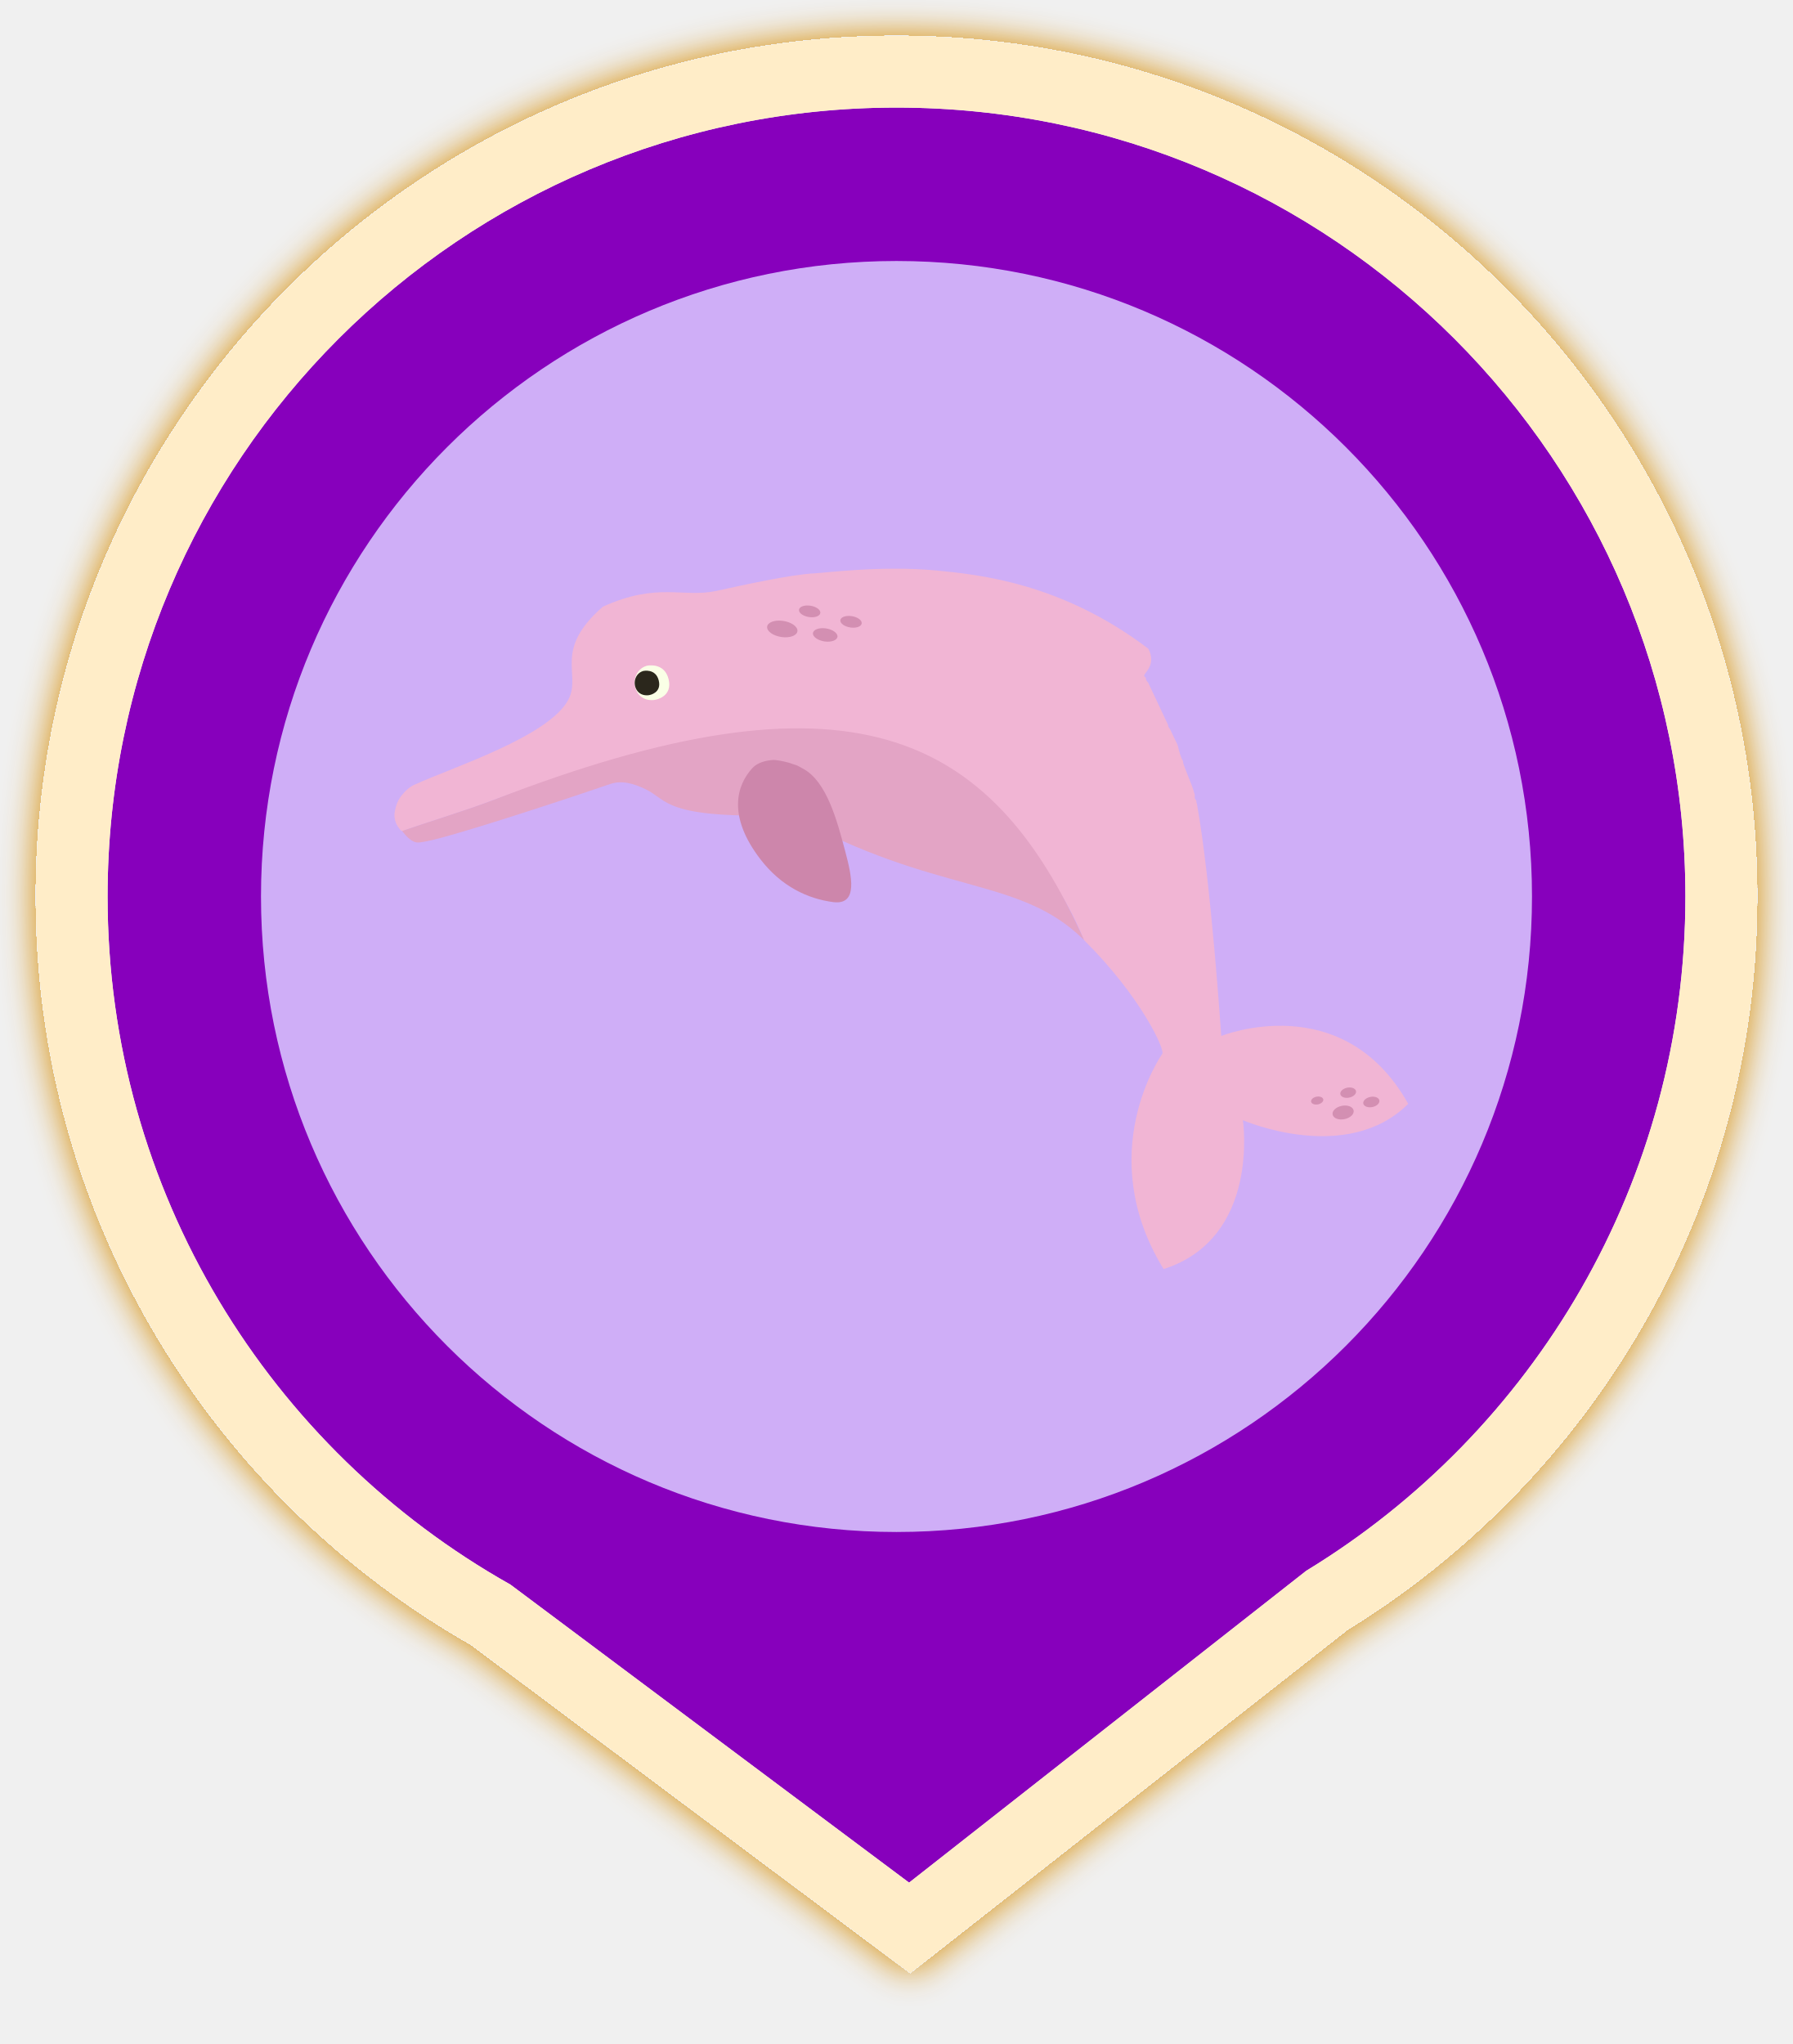
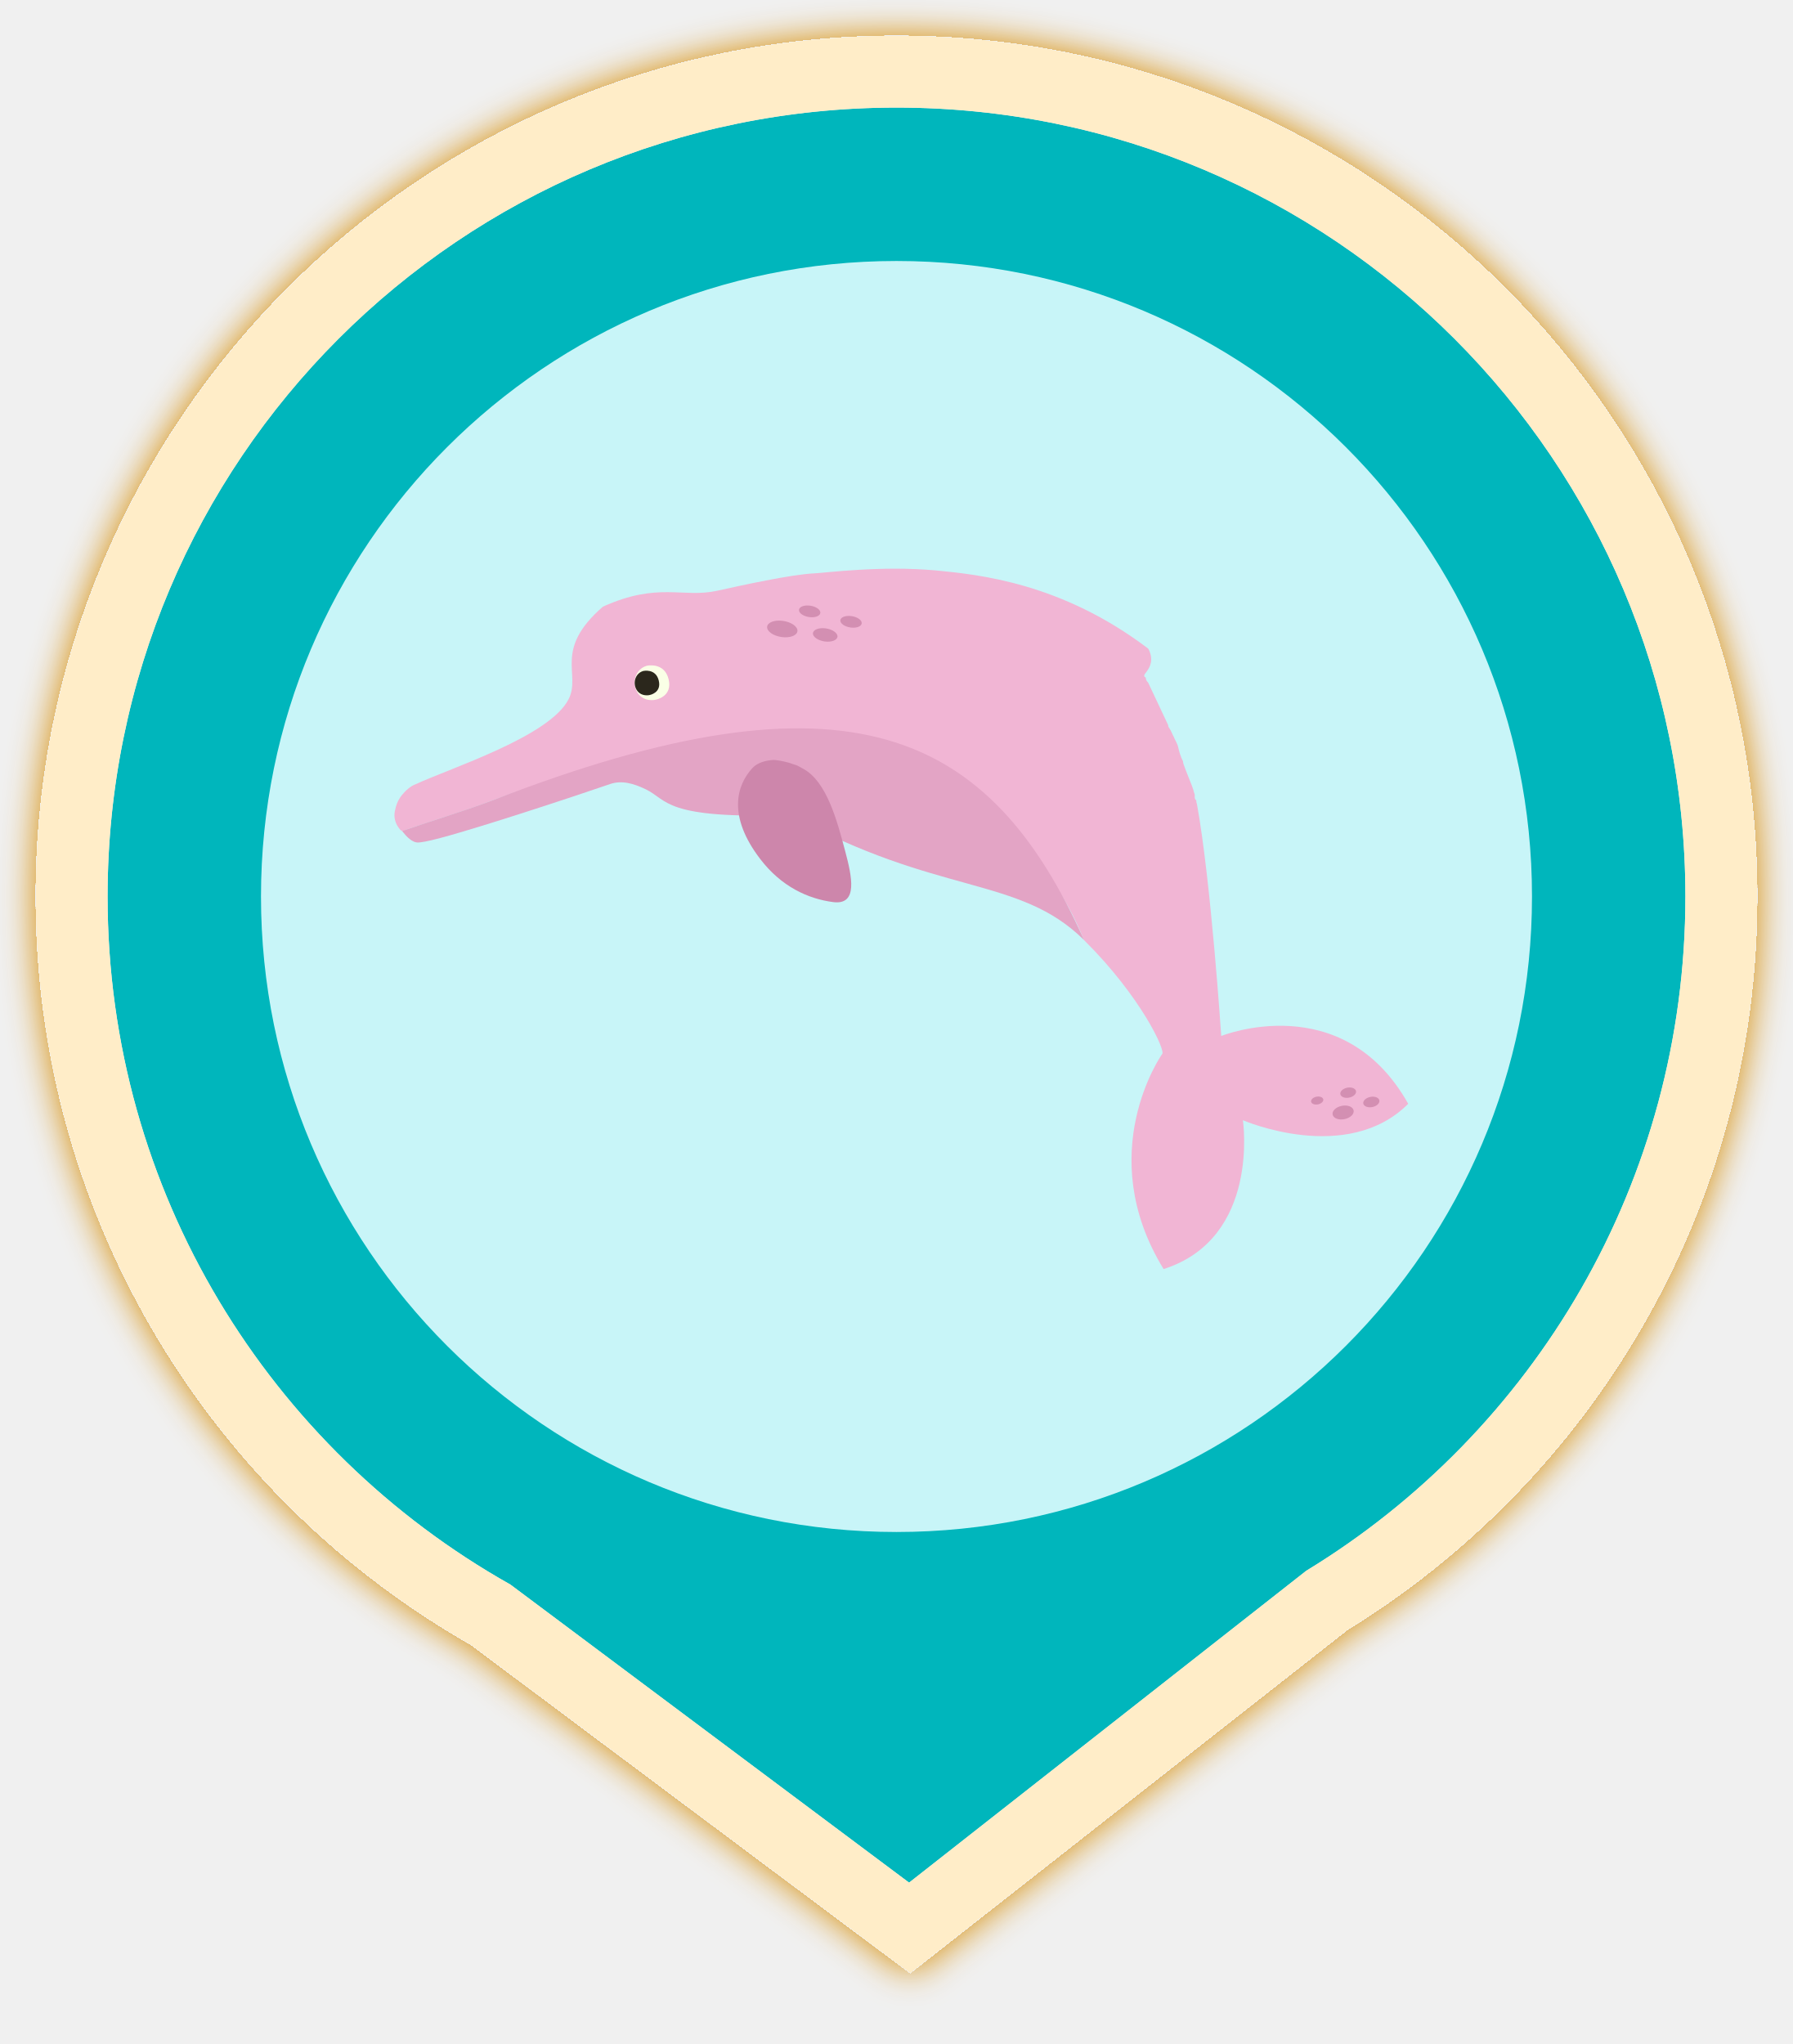
- <svg xmlns="http://www.w3.org/2000/svg" width="50" height="57" viewBox="0 0 50 57" fill="none">
+ <svg xmlns="http://www.w3.org/2000/svg" xmlns:xlink="http://www.w3.org/1999/xlink" width="50" height="57" viewBox="0 0 50 57" fill="none">
  <g filter="url(#filter0_d_644_2268)">
-     <mask id="path-1-outside-1_644_2268" maskUnits="userSpaceOnUse" x="1" y="1" width="48" height="55" fill="black">
+     <use xlink:href="#stroke0_644_2268" fill="#00B6BC" />
+     <mask id="stroke1_644_2268" maskUnits="userSpaceOnUse" x="1" y="1" width="48" height="55" fill="black">
      <rect fill="white" x="1" y="1" width="48" height="55" />
-       <path d="M25 3C37.15 3 47 12.85 47 25C47 32.965 42.766 39.942 36.427 43.803L25.351 52.5L14.233 44.188C7.53 40.418 3 33.239 3 25C3 12.85 12.85 3 25 3Z" />
+       <use xlink:href="#stroke0_644_2268" />
    </mask>
-     <path d="M25 3C37.15 3 47 12.85 47 25C47 32.965 42.766 39.942 36.427 43.803L25.351 52.5L14.233 44.188C7.53 40.418 3 33.239 3 25C3 12.85 12.85 3 25 3Z" fill="#8700BC" />
-     <path d="M36.427 43.803L35.386 42.095L35.285 42.156L35.192 42.23L36.427 43.803ZM25.351 52.5L24.153 54.102L25.38 55.02L26.586 54.073L25.351 52.5ZM14.233 44.188L15.431 42.586L15.327 42.508L15.214 42.444L14.233 44.188ZM25 3V5C36.046 5 45 13.954 45 25H47H49C49 11.745 38.255 1 25 1V3ZM47 25H45C45 32.239 41.155 38.581 35.386 42.095L36.427 43.803L37.467 45.511C44.378 41.302 49 33.692 49 25H47ZM36.427 43.803L35.192 42.23L24.115 50.927L25.351 52.5L26.586 54.073L37.662 45.376L36.427 43.803ZM25.351 52.5L26.548 50.898L15.431 42.586L14.233 44.188L13.036 45.789L24.153 54.102L25.351 52.5ZM14.233 44.188L15.214 42.444C9.114 39.014 5 32.487 5 25H3H1C1 33.991 5.945 41.821 13.253 45.931L14.233 44.188ZM3 25H5C5 13.954 13.954 5 25 5V3V1C11.745 1 1 11.745 1 25H3Z" fill="#FFEDC8" mask="url(#path-1-outside-1_644_2268)" />
-     <circle cx="25" cy="25" r="17.722" fill="#CFAEF7" />
-     <path d="M20 16.474C20.644 16.332 22.066 16.016 22.723 15.988C23.019 15.975 24.567 15.767 26.107 15.908C27.294 16.024 29.598 16.25 32.021 18.089C32.087 18.208 32.121 18.351 32.093 18.486C32.071 18.592 32.013 18.685 31.947 18.767C31.883 18.847 31.906 18.874 31.951 18.895C31.951 18.949 31.976 19 32.017 19.034L32.577 20.223C32.576 20.244 32.578 20.259 32.583 20.266C32.61 20.306 32.628 20.335 32.643 20.363L32.692 20.466C32.698 20.48 32.704 20.492 32.709 20.503L32.748 20.586C32.75 20.59 32.752 20.594 32.753 20.597C32.76 20.612 32.77 20.632 32.782 20.655C32.797 20.684 32.82 20.731 32.844 20.79C32.881 20.954 32.922 21.107 32.991 21.228C32.99 21.252 32.993 21.276 33.002 21.299C33.003 21.303 33.005 21.308 33.007 21.316C33.014 21.336 33.027 21.371 33.05 21.434C33.091 21.545 33.191 21.79 33.236 21.906C33.285 22.036 33.285 22.05 33.287 22.065C33.29 22.092 33.32 22.139 33.318 22.182C33.314 22.243 33.313 22.284 33.359 22.319C33.36 22.324 33.361 22.329 33.362 22.334C33.362 22.336 33.362 22.338 33.362 22.339V22.347L33.362 22.356C33.363 22.378 33.369 22.4 33.378 22.419C33.771 24.582 34.055 28.882 34.056 28.89C34.056 28.89 37.439 27.522 39.27 30.781C37.56 32.494 34.668 31.243 34.661 31.239L34.66 31.239C34.661 31.248 35.15 34.526 32.449 35.39C30.463 32.158 32.399 29.406 32.406 29.397C32.523 29.325 31.824 27.796 30.229 26.215C28.151 21.051 21.845 19.285 13.746 22.316C13.713 22.328 13.68 22.341 13.647 22.353C13.327 22.473 13.004 22.582 12.68 22.689C12.314 22.81 11.947 22.928 11.582 23.05C11.499 23.077 11.416 23.105 11.333 23.134C11.305 23.144 11.243 23.179 11.214 23.175C11.181 23.17 11.149 23.123 11.13 23.099C11.025 22.968 10.978 22.794 11.009 22.631C11.042 22.461 11.092 22.317 11.204 22.177C11.3 22.057 11.443 21.922 11.594 21.868C12.56 21.42 15.332 20.537 15.857 19.497C16.213 18.792 15.417 18.131 16.813 16.918C18.359 16.219 19.04 16.686 20 16.474Z" fill="#F1B5D4" />
+     <path d="M25 3C37.15 3 47 12.85 47 25C47 32.965 42.766 39.942 36.427 43.803L25.351 52.5L14.233 44.188C7.53 40.418 3 33.239 3 25C3 12.85 12.85 3 25 3Z" stroke-width="4" stroke="#FFEDC8" mask="url(#stroke1_644_2268)" />
+     <circle cx="25" cy="25" r="17.722" fill="#C8F5F8" />
+     <path d="M20 16.474C20.644 16.332 22.066 16.016 22.723 15.988C23.018 15.975 24.567 15.767 26.107 15.908C27.294 16.024 29.598 16.25 32.021 18.089C32.087 18.208 32.121 18.351 32.093 18.486C32.071 18.592 32.013 18.685 31.947 18.767C31.883 18.847 31.906 18.874 31.951 18.895C31.951 18.949 31.976 19 32.017 19.034L32.577 20.223C32.576 20.244 32.578 20.259 32.583 20.266C32.61 20.306 32.628 20.335 32.643 20.363L32.692 20.466C32.698 20.48 32.704 20.492 32.709 20.503L32.748 20.586C32.75 20.59 32.752 20.594 32.753 20.597C32.76 20.612 32.77 20.632 32.782 20.655C32.797 20.684 32.82 20.731 32.844 20.79C32.881 20.954 32.922 21.107 32.991 21.228C32.99 21.252 32.993 21.276 33.002 21.299C33.003 21.303 33.005 21.308 33.007 21.316C33.014 21.336 33.027 21.371 33.05 21.434C33.091 21.545 33.191 21.79 33.236 21.906C33.285 22.036 33.285 22.05 33.287 22.065C33.29 22.092 33.32 22.139 33.318 22.182C33.314 22.243 33.313 22.284 33.359 22.319C33.36 22.324 33.361 22.329 33.362 22.334C33.362 22.336 33.362 22.338 33.362 22.339V22.347L33.362 22.356C33.363 22.378 33.369 22.4 33.378 22.419C33.771 24.582 34.055 28.882 34.056 28.89C34.056 28.89 37.439 27.522 39.27 30.781C37.56 32.494 34.668 31.243 34.661 31.239L34.66 31.239C34.661 31.248 35.15 34.526 32.449 35.39C30.463 32.158 32.399 29.406 32.406 29.397C32.523 29.325 31.824 27.796 30.229 26.215C28.151 21.051 21.845 19.285 13.746 22.316C13.713 22.328 13.68 22.341 13.647 22.353C13.327 22.473 13.004 22.582 12.68 22.689C12.314 22.81 11.947 22.928 11.582 23.05C11.499 23.077 11.416 23.105 11.333 23.134C11.305 23.144 11.243 23.179 11.214 23.175C11.181 23.17 11.149 23.123 11.13 23.099C11.025 22.968 10.978 22.794 11.009 22.631C11.042 22.461 11.092 22.317 11.204 22.177C11.3 22.057 11.443 21.922 11.594 21.868C12.56 21.42 15.332 20.537 15.857 19.497C16.213 18.792 15.417 18.131 16.813 16.918C18.359 16.219 19.04 16.686 20 16.474Z" fill="#F1B5D4" />
    <path d="M32.748 20.587L32.709 20.504C32.72 20.526 32.729 20.545 32.738 20.561C32.742 20.571 32.745 20.58 32.748 20.587Z" fill="#FA95BE" />
    <g clip-path="url(#clip0_644_2268)">
      <path d="M22.238 17.598C22.227 17.723 22.03 17.797 21.796 17.765C21.562 17.732 21.382 17.605 21.392 17.48C21.402 17.356 21.6 17.281 21.834 17.314C22.067 17.346 22.248 17.474 22.238 17.598Z" fill="#D38FB2" />
      <path d="M22.877 17.09C22.869 17.178 22.73 17.231 22.565 17.208C22.401 17.185 22.273 17.095 22.281 17.007C22.288 16.919 22.427 16.867 22.592 16.89C22.757 16.913 22.884 17.003 22.877 17.09Z" fill="#D38FB2" />
      <path d="M24.03 17.381C24.023 17.469 23.884 17.522 23.719 17.499C23.554 17.476 23.427 17.386 23.434 17.298C23.442 17.21 23.581 17.158 23.746 17.181C23.91 17.204 24.038 17.294 24.03 17.381Z" fill="#D38FB2" />
      <path d="M23.354 17.753C23.345 17.854 23.185 17.914 22.997 17.888C22.808 17.861 22.662 17.759 22.67 17.658C22.679 17.558 22.839 17.497 23.027 17.523C23.216 17.55 23.362 17.653 23.354 17.753Z" fill="#D38FB2" />
    </g>
    <path d="M18.285 19.512C18.285 19.512 18.211 19.532 18.107 19.52C18.073 19.516 18.041 19.509 18.01 19.499C17.674 19.388 17.601 18.921 17.837 18.683C17.886 18.633 17.95 18.593 18.026 18.569C18.032 18.567 18.036 18.566 18.036 18.566C18.036 18.566 18.525 18.453 18.645 18.941C18.765 19.429 18.285 19.512 18.285 19.512V19.512Z" fill="#FAFFE6" />
    <path d="M18.115 19.382C18.115 19.382 18.063 19.396 17.989 19.387C17.965 19.384 17.942 19.379 17.921 19.372C17.682 19.294 17.631 18.963 17.798 18.794C17.832 18.759 17.877 18.73 17.932 18.713C17.936 18.712 17.938 18.711 17.938 18.711C17.938 18.711 18.285 18.631 18.37 18.977C18.456 19.323 18.115 19.382 18.115 19.382V19.382Z" fill="#2B271C" />
    <path d="M37.497 31.208C37.659 31.174 37.771 31.064 37.747 30.962C37.724 30.86 37.574 30.805 37.413 30.839C37.251 30.873 37.139 30.983 37.163 31.085C37.186 31.187 37.336 31.242 37.497 31.208Z" fill="#D38FB2" />
    <path d="M37.627 30.608C37.748 30.582 37.831 30.5 37.814 30.424C37.796 30.349 37.684 30.308 37.564 30.333C37.444 30.358 37.361 30.44 37.378 30.516C37.395 30.592 37.507 30.633 37.627 30.608Z" fill="#D38FB2" />
    <path d="M36.756 30.797C36.85 30.777 36.914 30.713 36.901 30.654C36.887 30.596 36.801 30.564 36.708 30.584C36.614 30.603 36.55 30.667 36.563 30.726C36.577 30.784 36.663 30.816 36.756 30.797Z" fill="#D38FB2" />
    <path d="M38.274 30.871C38.397 30.845 38.482 30.761 38.465 30.683C38.447 30.606 38.332 30.564 38.209 30.59C38.086 30.616 38.001 30.7 38.018 30.777C38.036 30.855 38.151 30.897 38.274 30.871Z" fill="#D38FB2" />
    <path d="M30.229 26.214C28.414 24.414 26.141 24.988 22.046 22.727C18.5 22.847 18.632 22.308 18.001 22.007C17.676 21.853 17.345 21.75 17.011 21.865C16.212 22.142 12.667 23.323 11.858 23.468C11.812 23.477 11.768 23.483 11.726 23.489L11.715 23.49L11.706 23.491L11.689 23.493C11.64 23.498 11.59 23.491 11.544 23.471C11.369 23.397 11.226 23.183 11.214 23.174C11.915 22.929 12.911 22.627 13.646 22.352C13.679 22.34 13.712 22.327 13.746 22.315C23.652 18.475 27.61 20.357 30.229 26.213V26.214Z" fill="#E3A4C5" />
    <path d="M21.984 21.266C22.02 21.275 22.04 21.281 22.051 21.286C22.057 21.288 22.062 21.29 22.068 21.292C22.072 21.294 22.082 21.299 22.091 21.302C22.113 21.311 22.14 21.318 22.157 21.323C22.178 21.329 22.194 21.334 22.206 21.338C22.21 21.34 22.217 21.342 22.231 21.349C22.236 21.351 22.242 21.354 22.249 21.357C22.298 21.384 22.349 21.412 22.404 21.442C23.055 21.797 23.344 22.887 23.565 23.72L23.571 23.742C23.752 24.426 23.942 25.249 23.233 25.156C22.53 25.065 21.789 24.723 21.204 23.96C20.28 22.756 20.541 21.898 20.98 21.421C21.031 21.365 21.095 21.321 21.163 21.288C21.205 21.268 21.254 21.247 21.332 21.227C21.385 21.212 21.449 21.204 21.517 21.196C21.578 21.188 21.619 21.192 21.74 21.211C21.809 21.221 21.914 21.249 21.984 21.266Z" fill="#CD86AB" />
  </g>
  <defs>
    <filter id="filter0_d_644_2268" x="0" y="0" width="50" height="56.02" filterUnits="userSpaceOnUse" color-interpolation-filters="sRGB">
      <feFlood flood-opacity="0" result="BackgroundImageFix" />
      <feColorMatrix in="SourceAlpha" type="matrix" values="0 0 0 0 0 0 0 0 0 0 0 0 0 0 0 0 0 0 127 0" result="hardAlpha" />
      <feOffset />
      <feGaussianBlur stdDeviation="0.5" />
      <feComposite in2="hardAlpha" operator="out" />
      <feColorMatrix type="matrix" values="0 0 0 0 0.839 0 0 0 0 0.545 0 0 0 0 0 0 0 0 1 0" />
      <feBlend mode="normal" in2="BackgroundImageFix" result="effect1_dropShadow_644_2268" />
      <feBlend mode="normal" in="SourceGraphic" in2="effect1_dropShadow_644_2268" result="shape" />
    </filter>
+     <path id="stroke0_644_2268" d="M25 3C37.15 3 47 12.85 47 25C47 32.965 42.766 39.942 36.427 43.803L25.351 52.5L14.233 44.188C7.53 40.418 3 33.239 3 25C3 12.85 12.85 3 25 3Z" />
    <clipPath id="clip0_644_2268">
      <rect width="3.807" height="3.646" fill="white" transform="translate(20.5392 15)" />
    </clipPath>
  </defs>
</svg>
